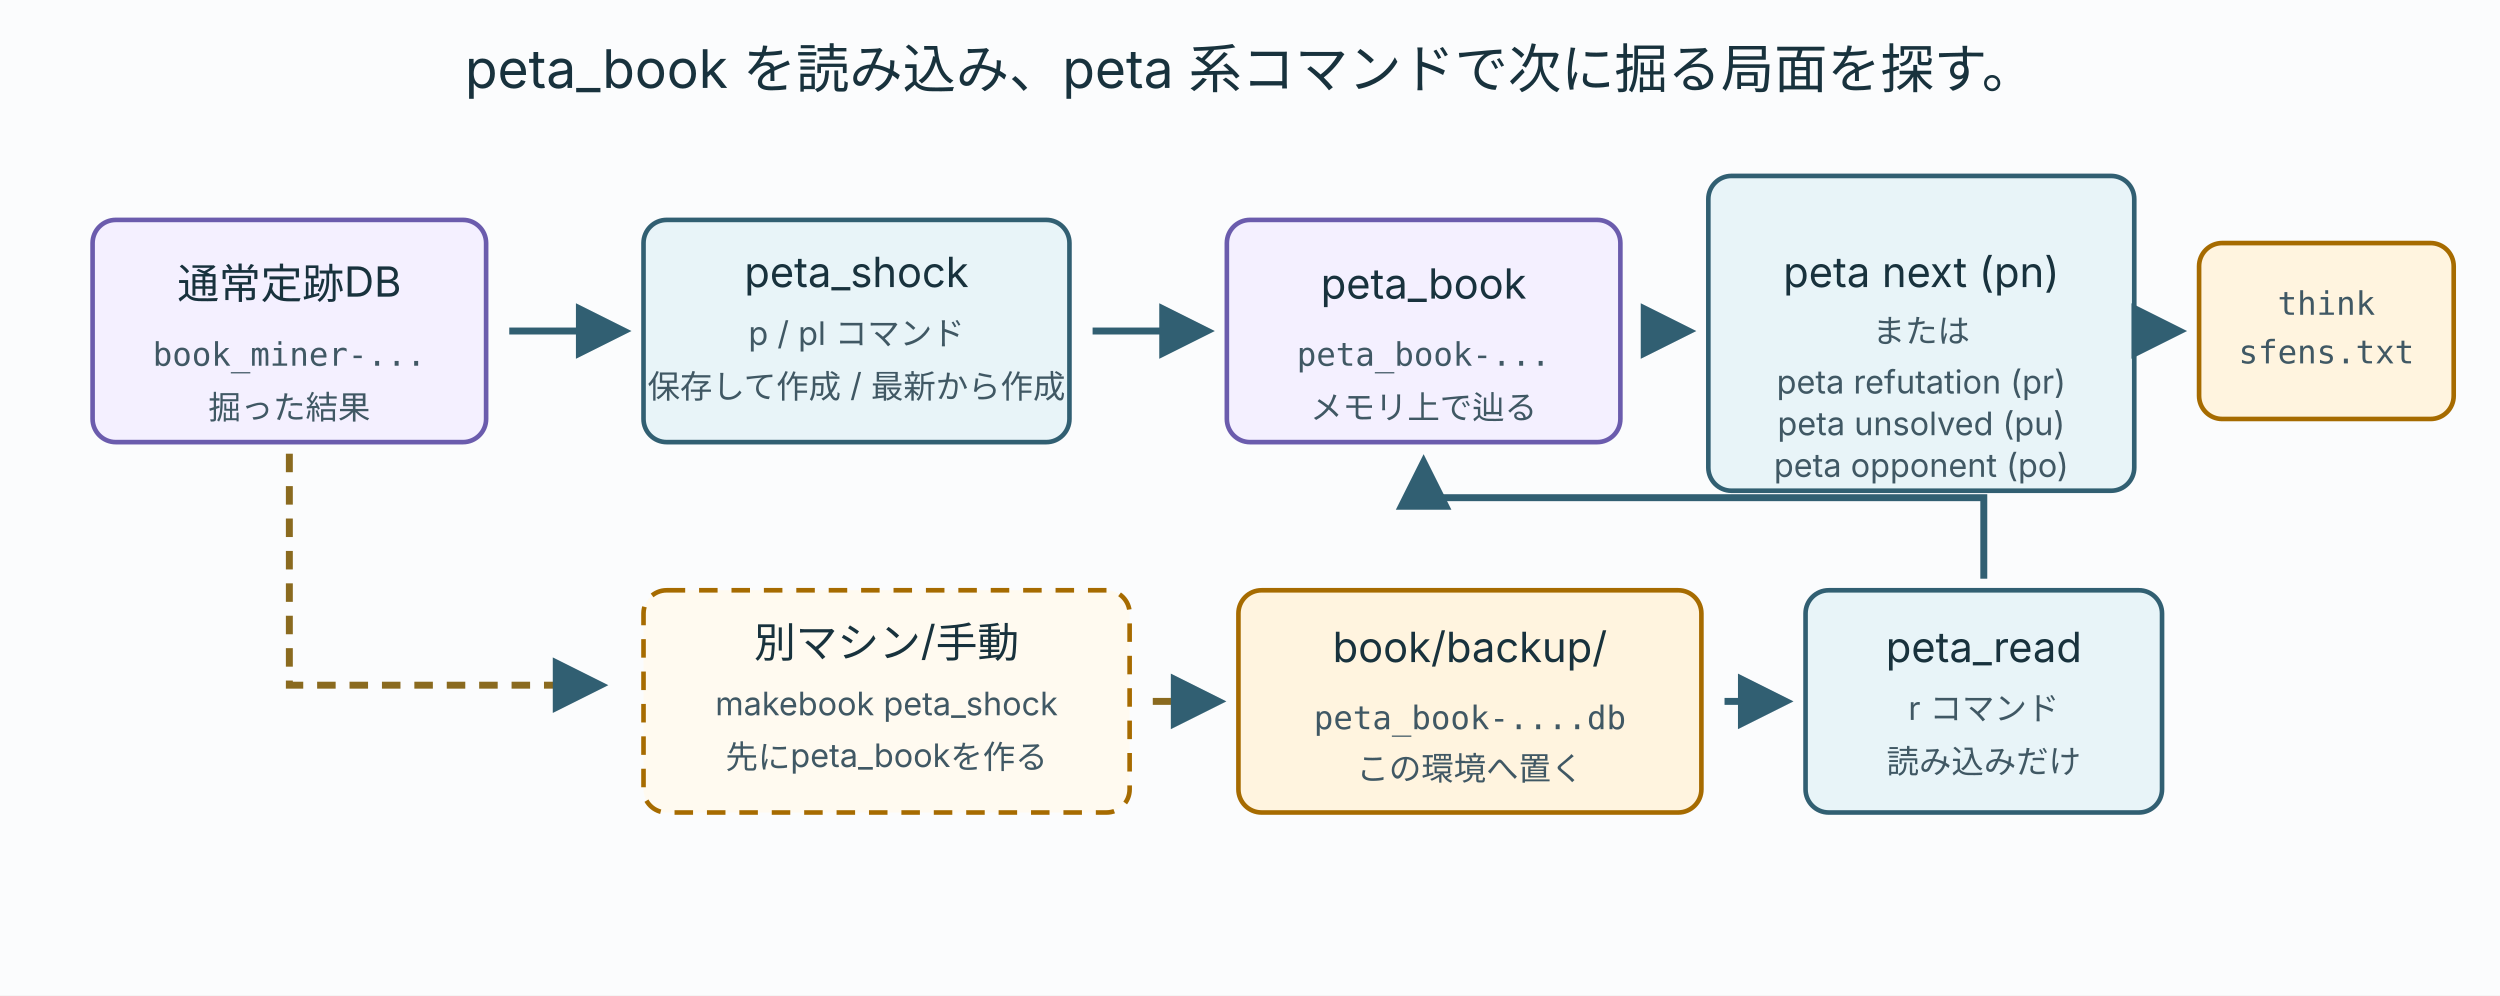
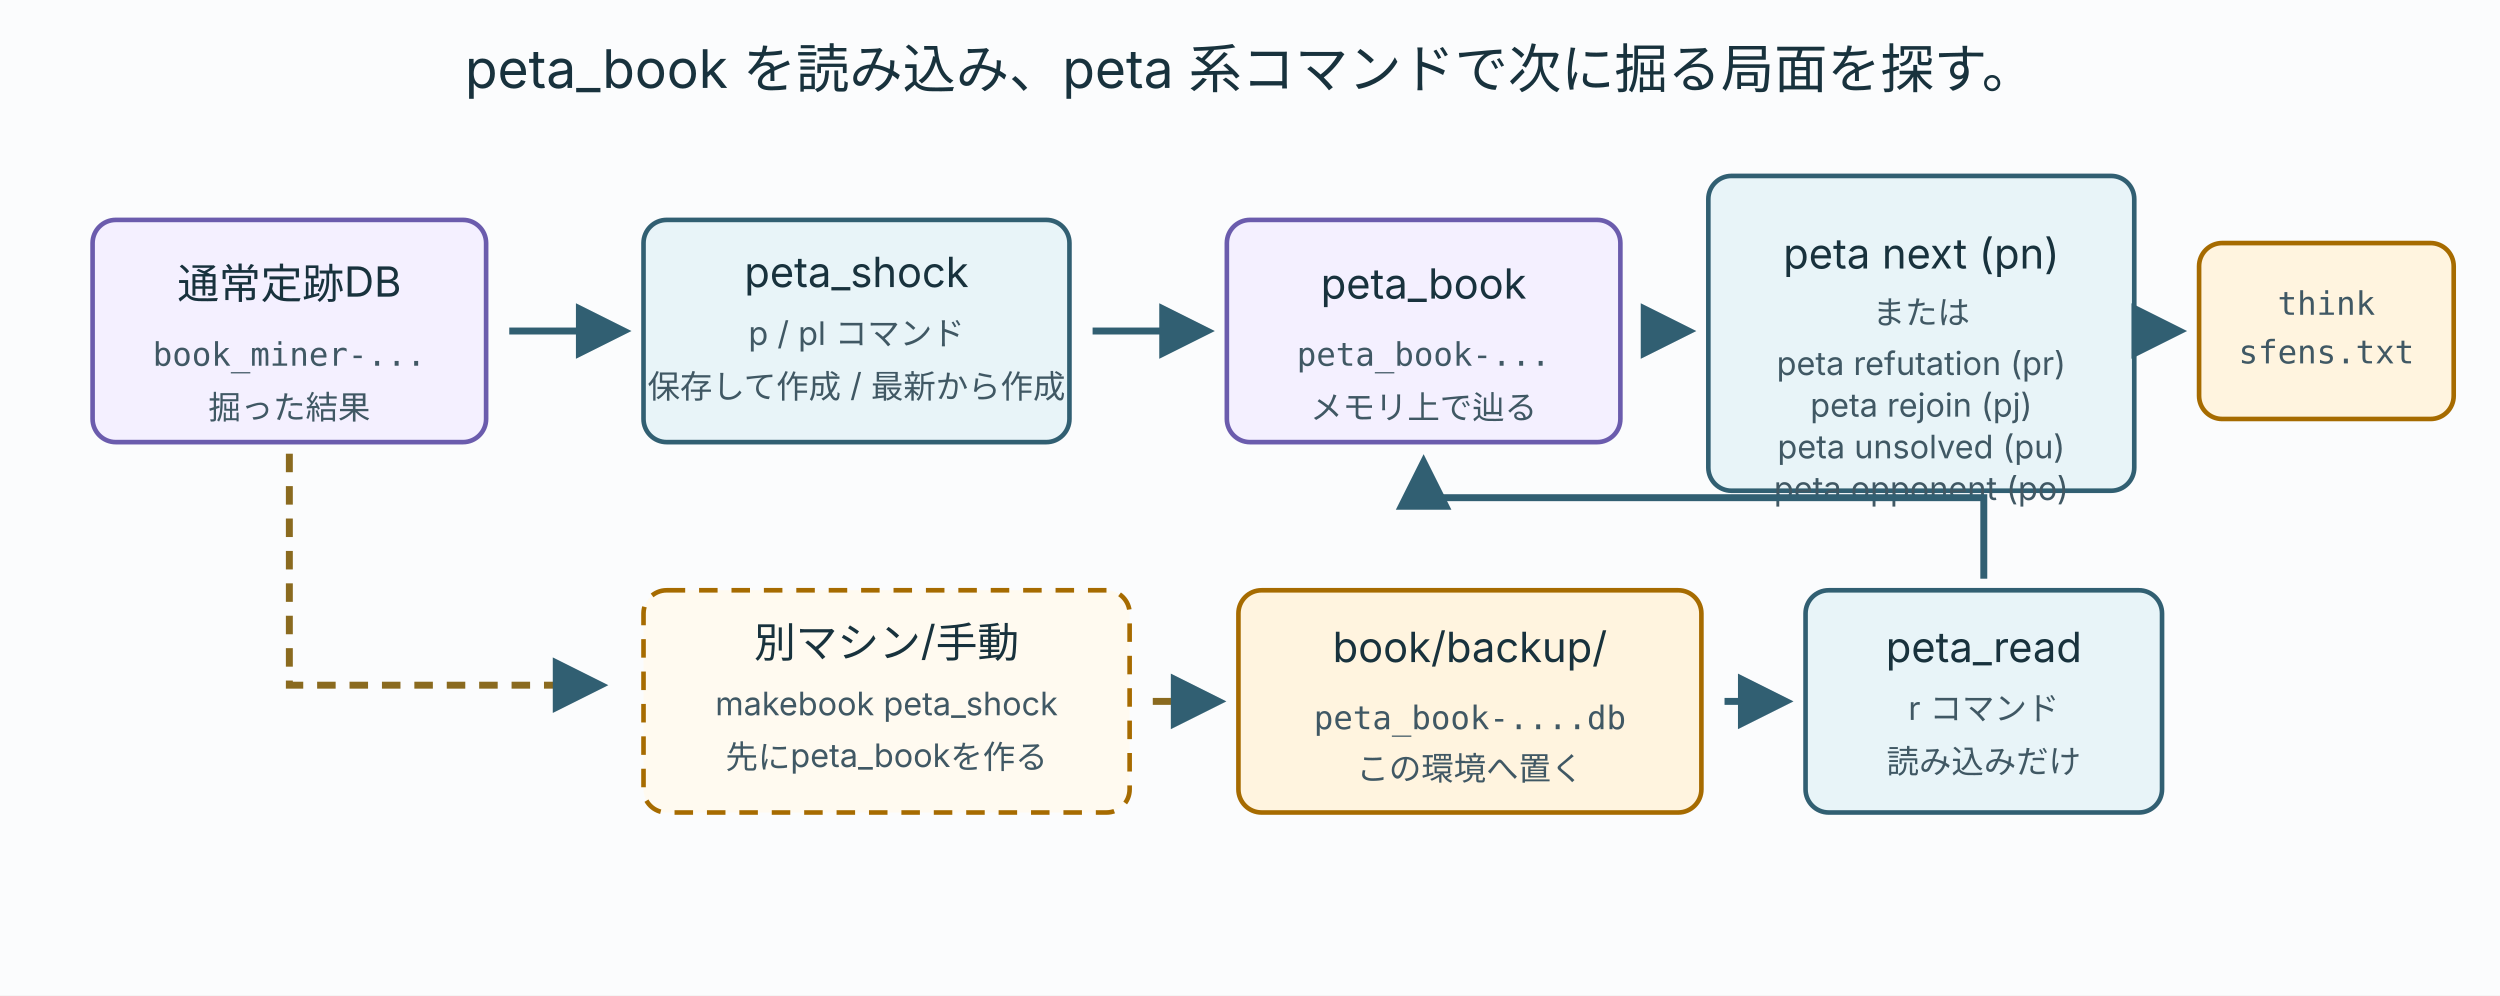
<svg xmlns="http://www.w3.org/2000/svg" width="1080" height="430" viewBox="0 0 1080 430" role="img" aria-labelledby="title desc">
  <defs>
    <marker id="arrow" viewBox="0 0 10 10" refX="8" refY="5" markerWidth="8" markerHeight="8" orient="auto-start-reverse">
      <path d="M 0 0 L 10 5 L 0 10 z" fill="#315f72" />
    </marker>
    <style>
      .bg { fill: #fbfcfd; }
      .box { fill: #ffffff; stroke: #315f72; stroke-width: 2; rx: 10; }
      .db { fill: #f4f0ff; stroke: #6b5cad; }
      .tool { fill: #e8f4f8; }
      .file { fill: #fff4df; stroke: #a66b00; }
      .external { fill: #fffaf0; stroke: #a66b00; stroke-dasharray: 8 6; }
      .line { stroke: #315f72; stroke-width: 3; fill: none; marker-end: url(#arrow); }
      .hint { stroke: #8a6a1f; stroke-width: 3; fill: none; marker-end: url(#arrow); stroke-dasharray: 8 6; }
      .text { font-family: -apple-system, BlinkMacSystemFont, "Segoe UI", sans-serif; fill: #18323d; font-size: 18px; text-anchor: middle; }
      .small { font-size: 14px; fill: #405864; }
      .mono { font-family: ui-monospace, SFMono-Regular, Menlo, Consolas, monospace; font-size: 14px; fill: #405864; }
    </style>
  </defs>
  <rect class="bg" x="0" y="0" width="1080" height="430" />
  <text class="text" x="540" y="38" style="font-size:23px">peta_book を読み込み、peta 系コマンドで次に掘る局面を探す。</text>
  <rect class="box db" x="40" y="95" width="170" height="96" />
  <text class="text" x="125" y="129">通常定跡DB</text>
  <text class="mono" x="125" y="158" text-anchor="middle">book_miner-...</text>
  <text class="text small" x="125" y="181">掘った結果</text>
  <path class="line" d="M 220 143 H 268" />
  <rect class="box tool" x="278" y="95" width="184" height="96" />
  <text class="text" x="370" y="124">peta_shock</text>
  <text class="text small" x="370" y="149">p / pl コマンド</text>
  <text class="text small" x="370" y="172">保存して作成 / 最新から作成</text>
  <path class="line" d="M 472 143 H 520" />
  <rect class="box db" x="530" y="95" width="170" height="96" />
  <text class="text" x="615" y="129">peta_book</text>
  <text class="mono" x="615" y="158" text-anchor="middle">peta_book-...</text>
  <text class="text small" x="615" y="181">メモリ上で辿る</text>
  <path class="line" d="M 710 143 H 728" />
  <rect class="box tool" x="738" y="76" width="184" height="136" />
-   <text class="text" x="830" y="124">peta next (pn)</text>
-   <text class="text small" x="830" y="148">または</text>
-   <text class="text small" x="830" y="170">peta refutation (pr)</text>
-   <text class="text small" x="830" y="188">peta unsolved (pu)</text>
-   <text class="text small" x="830" y="206">peta opponent (po)</text>
+   <text class="text" x="830" y="116">peta next (pn)</text>
+   <text class="text small" x="830" y="140">または</text>
+   <text class="text small" x="830" y="162">peta refutation (pr)</text>
+   <text class="text small" x="830" y="180">peta rejoin (pj)</text>
+   <text class="text small" x="830" y="198">peta unsolved (pu)</text>
+   <text class="text small" x="830" y="216">peta opponent (po)</text>
  <path class="line" d="M 932 143 H 940" />
  <rect class="box file" x="950" y="105" width="110" height="76" />
  <text class="mono" x="1005" y="136" text-anchor="middle">think</text>
  <text class="mono" x="1005" y="157" text-anchor="middle">sfens.txt</text>
  <path class="hint" d="M 125 196 V 296 H 258" />
  <rect class="box external" x="278" y="255" width="210" height="96" />
  <text class="text" x="383" y="284">別マシン/手動</text>
  <text class="text small" x="383" y="309">makebook peta_shock</text>
  <text class="text small" x="383" y="332">先にpeta_bookを作る</text>
  <path class="hint" d="M 498 303 H 525" />
  <rect class="box file" x="535" y="255" width="200" height="96" />
  <text class="text" x="635" y="286">book/backup/</text>
  <text class="mono" x="635" y="315" text-anchor="middle">peta_book-....db</text>
  <text class="text small" x="635" y="337">この環境へ置く</text>
  <path class="line" d="M 745 303 H 770" />
  <rect class="box tool" x="780" y="255" width="154" height="96" />
  <text class="text" x="857" y="286">peta_read</text>
  <text class="text small" x="857" y="311">r コマンド</text>
  <text class="text small" x="857" y="334">読み込みだけ</text>
  <path class="line" d="M 857 250 V 215 H 615 V 201" />
</svg>
